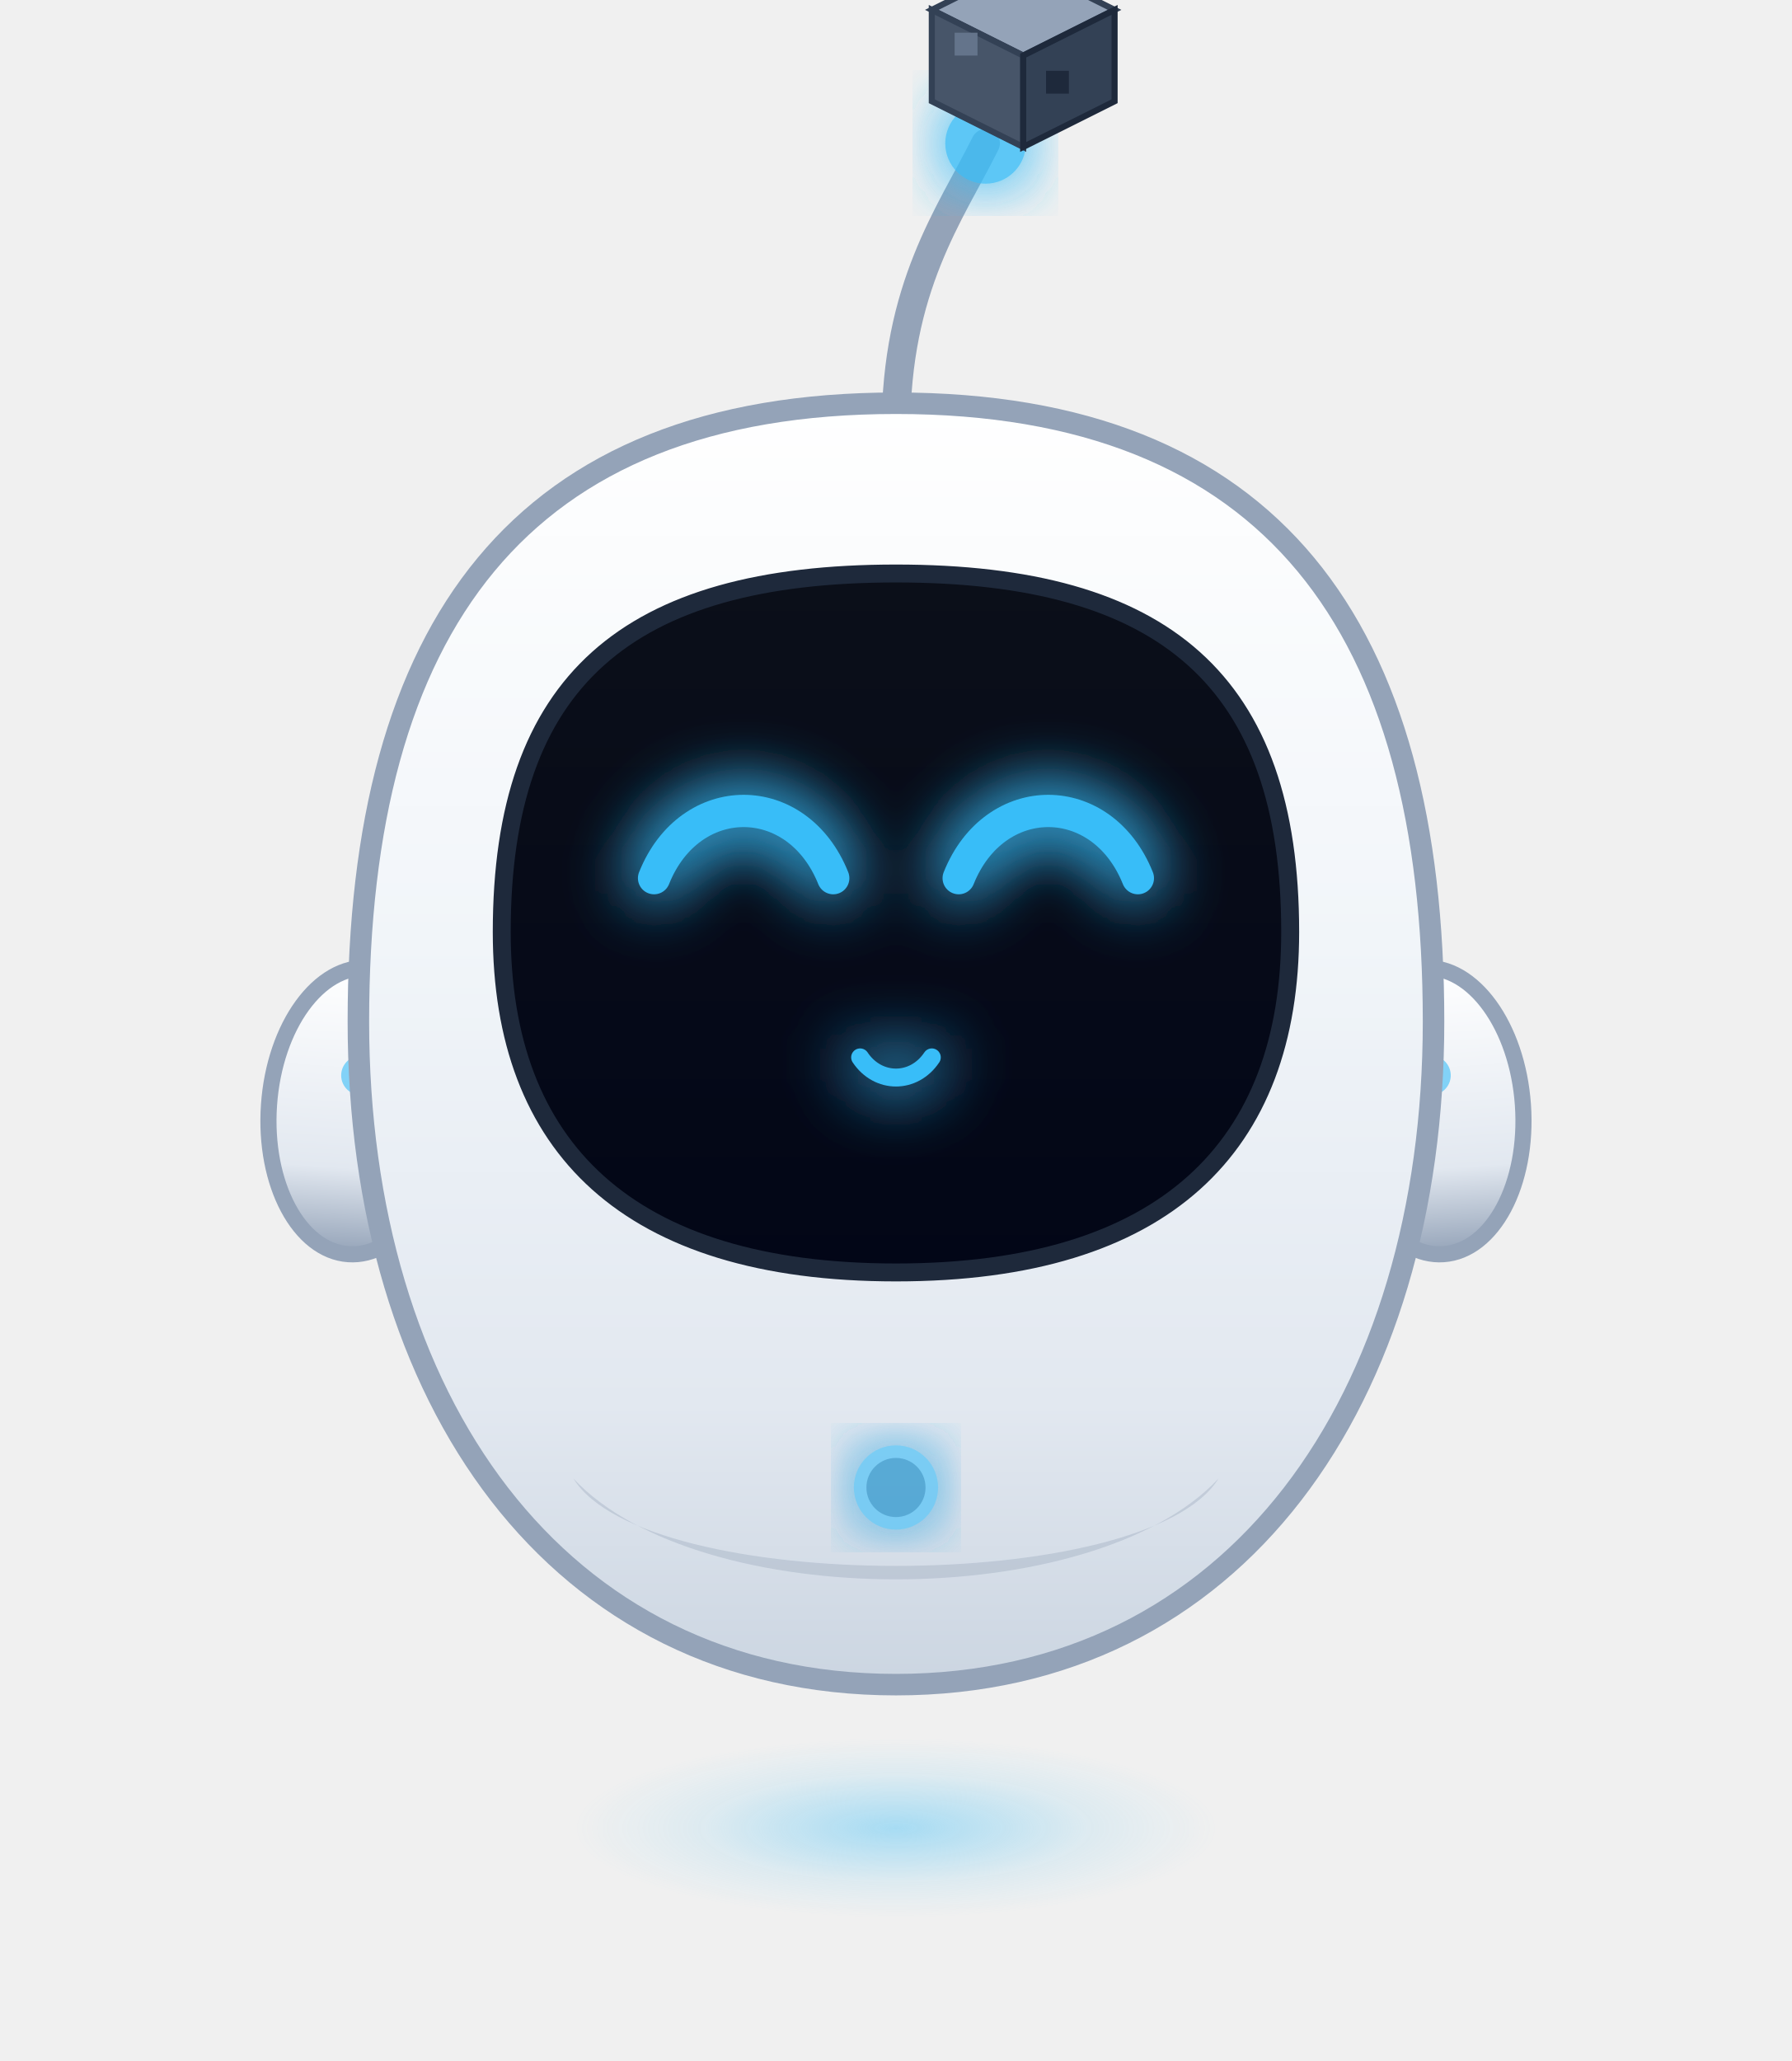
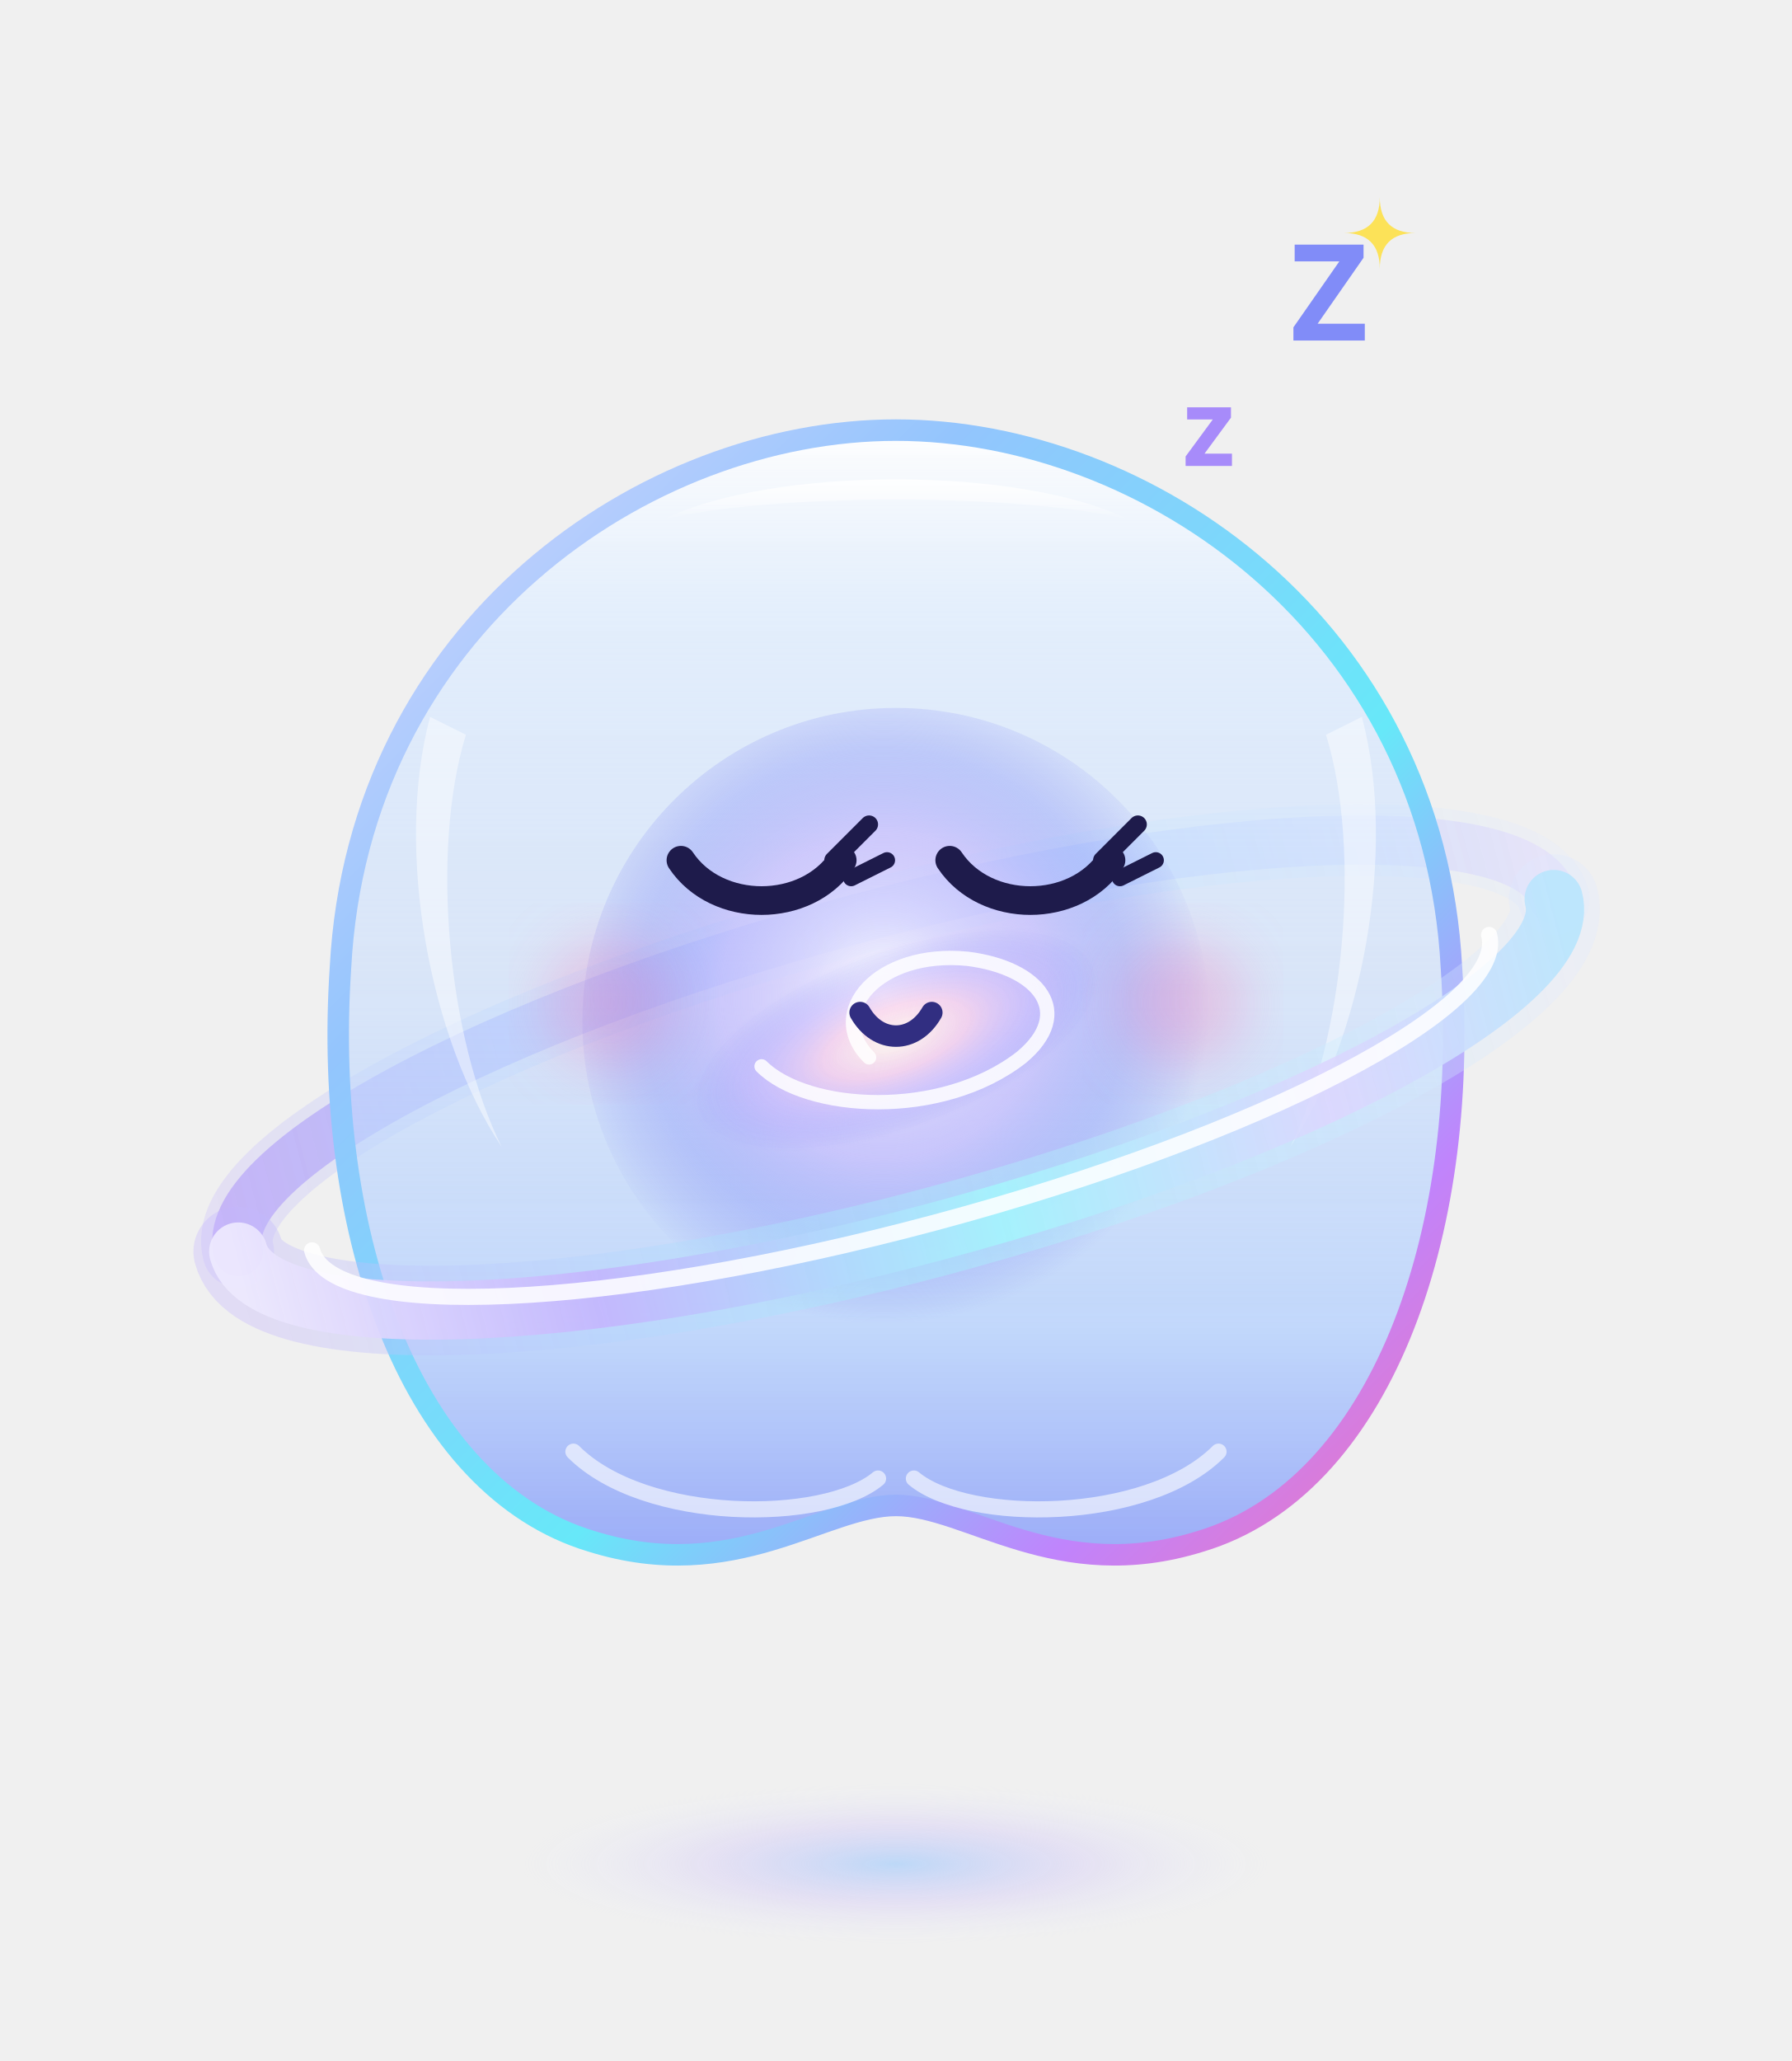
<svg xmlns="http://www.w3.org/2000/svg" width="200" height="230" viewBox="0 0 200 230" fill="none">
  <defs>
-     <linearGradient id="pebCeramic" x1="0" y1="0" x2="0" y2="1">
-       <stop offset="0%" stop-color="#FFFFFF" />
-       <stop offset="42%" stop-color="#F1F5F9" />
-       <stop offset="78%" stop-color="#E2E8F0" />
-       <stop offset="100%" stop-color="#CBD5E1" />
+     <linearGradient id="pebGlassBody" x1="0%" y1="0%" x2="0%" y2="100%">
+       <stop offset="0%" stop-color="#FFFFFF" stop-opacity="0.92" />
+       <stop offset="16%" stop-color="#E0EEFF" stop-opacity="0.78" />
+       <stop offset="48%" stop-color="#C7DDFF" stop-opacity="0.55" />
+       <stop offset="80%" stop-color="#B4D0FE" stop-opacity="0.78" />
+       <stop offset="100%" stop-color="#93A5F8" stop-opacity="0.92" />
    </linearGradient>
-     <linearGradient id="pebOled" x1="0" y1="0" x2="0" y2="1">
-       <stop offset="0%" stop-color="#0B0F19" />
-       <stop offset="100%" stop-color="#020617" />
+     <linearGradient id="pebIridescentRim" x1="0%" y1="0%" x2="100%" y2="100%">
+       <stop offset="0%" stop-color="#DDD6FE" />
+       <stop offset="28%" stop-color="#93C5FD" />
+       <stop offset="60%" stop-color="#67E8F9" />
+       <stop offset="82%" stop-color="#C084FC" />
+       <stop offset="100%" stop-color="#F472B6" />
    </linearGradient>
-     <linearGradient id="pebHand" x1="0" y1="0" x2="0" y2="1">
-       <stop offset="0%" stop-color="#FFFFFF" />
-       <stop offset="70%" stop-color="#E2E8F0" />
-       <stop offset="100%" stop-color="#94A3B8" />
+     <linearGradient id="pebRingBack" x1="0%" y1="0%" x2="100%" y2="0%">
+       <stop offset="0%" stop-color="#A78BFA" stop-opacity="0.5" />
+       <stop offset="50%" stop-color="#93C5FD" stop-opacity="0.65" />
+       <stop offset="100%" stop-color="#DDD6FE" stop-opacity="0.45" />
    </linearGradient>
-     <filter id="pebNeon" x="-40%" y="-40%" width="180%" height="180%">
-       <feGaussianBlur stdDeviation="3.5" result="blur1" />
-       <feGaussianBlur stdDeviation="1.5" result="blur2" />
-       <feMerge>
-         <feMergeNode in="blur1" />
-         <feMergeNode in="blur2" />
-         <feMergeNode in="SourceGraphic" />
-       </feMerge>
+     <linearGradient id="pebRingFront" x1="0%" y1="0%" x2="100%" y2="0%">
+       <stop offset="0%" stop-color="#EDE9FE" stop-opacity="0.95" />
+       <stop offset="25%" stop-color="#C4B5FD" stop-opacity="0.88" />
+       <stop offset="55%" stop-color="#A5F3FC" stop-opacity="0.92" />
+       <stop offset="80%" stop-color="#DDD6FE" stop-opacity="0.88" />
+       <stop offset="100%" stop-color="#BAE6FD" stop-opacity="0.95" />
+     </linearGradient>
+     <linearGradient id="pebRingGlow" x1="0%" y1="0%" x2="100%" y2="0%">
+       <stop offset="0%" stop-color="rgba(196, 181, 253, 0.7)" />
+       <stop offset="50%" stop-color="rgba(165, 243, 252, 0.85)" />
+       <stop offset="100%" stop-color="rgba(224, 231, 255, 0.6)" />
+     </linearGradient>
+     <radialGradient id="pebNebulaCore" cx="48%" cy="46%" r="52%">
+       <stop offset="0%" stop-color="#FFFFFF" stop-opacity="0.95" />
+       <stop offset="25%" stop-color="#DDD6FE" stop-opacity="0.8" />
+       <stop offset="50%" stop-color="#C4B5FD" stop-opacity="0.6" />
+       <stop offset="75%" stop-color="#818CF8" stop-opacity="0.35" />
+       <stop offset="100%" stop-color="#6366F1" stop-opacity="0" />
+     </radialGradient>
+     <radialGradient id="pebGalaxySwirl" cx="50%" cy="50%" r="50%">
+       <stop offset="0%" stop-color="#FFFBEB" stop-opacity="0.92" />
+       <stop offset="35%" stop-color="#FBCFE8" stop-opacity="0.75" />
+       <stop offset="65%" stop-color="#C4B5FD" stop-opacity="0.5" />
+       <stop offset="100%" stop-color="#818CF8" stop-opacity="0" />
+     </radialGradient>
+     <linearGradient id="pebCrestHighlight" x1="0%" y1="0%" x2="0%" y2="100%">
+       <stop offset="0%" stop-color="#FFFFFF" stop-opacity="0.88" />
+       <stop offset="60%" stop-color="#FFFFFF" stop-opacity="0.45" />
+       <stop offset="100%" stop-color="#FFFFFF" stop-opacity="0" />
+     </linearGradient>
+     <radialGradient id="pebGroundCaustic" cx="50%" cy="50%" r="50%">
+       <stop offset="0%" stop-color="rgba(147, 197, 253, 0.55)" />
+       <stop offset="50%" stop-color="rgba(196, 181, 253, 0.25)" />
+       <stop offset="100%" stop-color="rgba(224, 231, 255, 0)" />
+     </radialGradient>
+     <filter id="pebSoftBlur" x="-30%" y="-30%" width="160%" height="160%">
+       <feGaussianBlur stdDeviation="3.2" />
    </filter>
-     <radialGradient id="pebAura" cx="50%" cy="50%" r="50%">
-       <stop offset="0%" stop-color="rgba(56, 189, 248, 0.4)" />
-       <stop offset="60%" stop-color="rgba(56, 189, 248, 0.1)" />
-       <stop offset="100%" stop-color="rgba(56, 189, 248, 0)" />
-     </radialGradient>
  </defs>
-   <ellipse cx="100" cy="204" rx="36" ry="10" fill="url(#pebAura)" />
-   <g transform="translate(6, 4) rotate(4 34 120)">
-     <ellipse cx="34" cy="120" rx="10" ry="16" fill="url(#pebHand)" stroke="#94A3B8" stroke-width="1.8" />
-     <circle cx="34" cy="116" r="2.2" fill="#38BDF8" opacity="0.6" />
+   <ellipse cx="100" cy="208" rx="42" ry="9" fill="url(#pebGroundCaustic)" />
+   <g transform="rotate(-15 100 120)">
+     <path d="M 24 120 A 76 18 0 0 1 176 120" stroke="url(#pebRingGlow)" stroke-width="8" opacity="0.4" stroke-linecap="round" />
+     <path d="M 24 120 A 76 18 0 0 1 176 120" stroke="url(#pebRingBack)" stroke-width="5.5" stroke-linecap="round" />
  </g>
-   <g transform="translate(-6, 4) rotate(-4 166 120)">
-     <ellipse cx="166" cy="120" rx="10" ry="16" fill="url(#pebHand)" stroke="#94A3B8" stroke-width="1.8" />
-     <circle cx="166" cy="116" r="2.2" fill="#38BDF8" opacity="0.6" />
+   <path d="M 100 48 C 128 48, 160 70, 162 108 C 164 138, 154 166, 134 172 C 118 177, 108 168, 100 168 C 92 168, 82 177, 66 172 C 46 166, 36 138, 38 108 C 40 70, 72 48, 100 48 Z" fill="url(#pebGlassBody)" stroke="url(#pebIridescentRim)" stroke-width="2.4" />
+   <circle cx="100" cy="114" r="35" fill="url(#pebNebulaCore)" />
+   <ellipse cx="100" cy="116" rx="24" ry="10" fill="url(#pebGalaxySwirl)" transform="rotate(-20 100 116)" opacity="0.9" />
+   <path d="M 85 119 C 90 124, 105 125, 114 118 C 120 113, 116 108, 108 107 C 98 106, 92 113, 97 118" stroke="#FFFFFF" stroke-width="1.6" stroke-linecap="round" fill="none" opacity="0.85" />
+   <path d="M 74 58 C 86 52, 114 52, 126 58 C 114 55, 86 55, 74 58 Z" fill="url(#pebCrestHighlight)" />
+   <path d="M 48 80 C 44 95, 48 116, 56 128 C 50 116, 48 95, 52 82 Z" fill="#FFFFFF" opacity="0.45" />
+   <path d="M 152 80 C 156 95, 152 116, 144 128 C 150 116, 152 95, 148 82 Z" fill="#FFFFFF" opacity="0.45" />
+   <path d="M 64 162 C 72 170, 92 170, 98 165" stroke="rgba(255,255,255,0.6)" stroke-width="1.8" stroke-linecap="round" fill="none" />
+   <path d="M 102 165 C 108 170, 128 170, 136 162" stroke="rgba(255,255,255,0.6)" stroke-width="1.8" stroke-linecap="round" fill="none" />
+   <circle cx="68" cy="112" r="7" fill="#F472B6" opacity="0.3" filter="url(#pebSoftBlur)" />
+   <circle cx="132" cy="112" r="7" fill="#F472B6" opacity="0.3" filter="url(#pebSoftBlur)" />
+   <path d="M 76 96 C 80 102, 90 102, 94 96" stroke="#1E1B4B" stroke-width="3.2" stroke-linecap="round" fill="none" />
+   <line x1="93" y1="96" x2="97" y2="92" stroke="#1E1B4B" stroke-width="2" stroke-linecap="round" />
+   <line x1="95" y1="98" x2="99" y2="96" stroke="#1E1B4B" stroke-width="1.8" stroke-linecap="round" />
+   <path d="M 106 96 C 110 102, 120 102, 124 96" stroke="#1E1B4B" stroke-width="3.2" stroke-linecap="round" fill="none" />
+   <line x1="123" y1="96" x2="127" y2="92" stroke="#1E1B4B" stroke-width="2" stroke-linecap="round" />
+   <line x1="125" y1="98" x2="129" y2="96" stroke="#1E1B4B" stroke-width="1.8" stroke-linecap="round" />
+   <path d="M 96 113 C 98 116.5, 102 116.5, 104 113" stroke="#312E81" stroke-width="2.4" stroke-linecap="round" fill="none" />
+   <g transform="rotate(-15 100 120)">
+     <path d="M 176 120 A 76 18 0 0 1 24 120" stroke="url(#pebRingGlow)" stroke-width="10" opacity="0.5" stroke-linecap="round" />
+     <path d="M 176 120 A 76 18 0 0 1 24 120" stroke="url(#pebRingFront)" stroke-width="6.5" stroke-linecap="round" />
+     <path d="M 168 122 A 68 15 0 0 1 32 122" stroke="#FFFFFF" stroke-width="1.8" stroke-linecap="round" opacity="0.85" />
  </g>
-   <path d="M 100 48 C 100 32, 106 24, 110 16" stroke="#94A3B8" stroke-width="3.2" stroke-linecap="round" />
-   <circle cx="110" cy="16" r="4.5" fill="#38BDF8" opacity="0.8" filter="url(#pebNeon)" />
-   <g transform="translate(104, -4) scale(0.85)">
-     <polygon points="12,0 24,6 12,12 0,6" fill="#94A3B8" stroke="#334155" stroke-width="0.8" />
-     <polygon points="0,6 12,12 12,24 0,18" fill="#475569" stroke="#334155" stroke-width="0.8" />
-     <polygon points="12,12 24,6 24,18 12,24" fill="#334155" stroke="#1E293B" stroke-width="0.8" />
-     <rect x="3" y="9" width="3" height="3" fill="#64748B" />
-     <rect x="15" y="14" width="3" height="3" fill="#1E293B" />
-   </g>
-   <path d="M 100 45 C 142 45, 160 70, 160 114 C 160 156, 138 188, 100 188 C 62 188, 40 156, 40 114 C 40 70, 58 45, 100 45 Z" fill="url(#pebCeramic)" stroke="#94A3B8" stroke-width="2.4" />
-   <path d="M 64 165 C 78 180, 122 180, 136 165 C 128 178, 72 178, 64 165 Z" fill="#94A3B8" opacity="0.35" />
-   <path d="M 100 64 C 130 64, 144 76, 144 104 C 144 128, 130 142, 100 142 C 70 142, 56 128, 56 104 C 56 76, 70 64, 100 64 Z" fill="url(#pebOled)" stroke="#1E293B" stroke-width="2" />
-   <circle cx="100" cy="166" r="4" fill="#0284C7" stroke="#38BDF8" stroke-width="1.4" opacity="0.6" filter="url(#pebNeon)" />
-   <g filter="url(#pebNeon)">
-     <path d="M 73 98 C 77 88, 89 88, 93 98" stroke="#38BDF8" stroke-width="3.6" stroke-linecap="round" fill="none" />
-     <path d="M 107 98 C 111 88, 123 88, 127 98" stroke="#38BDF8" stroke-width="3.6" stroke-linecap="round" fill="none" />
-     <path d="M 96 118 C 98 121, 102 121, 104 118" stroke="#38BDF8" stroke-width="2" stroke-linecap="round" fill="none" />
-   </g>
+   <text x="132" y="52" fill="#A78BFA" font-size="12" font-weight="bold" font-family="system-ui, sans-serif">z</text>
+   <text x="144" y="38" fill="#818CF8" font-size="15" font-weight="bold" font-family="system-ui, sans-serif">Z</text>
+   <path d="M 154 22 Q 154 26 158 26 Q 154 26 154 30 Q 154 26 150 26 Q 154 26 154 22 Z" fill="#FDE047" opacity="0.9" />
</svg>
